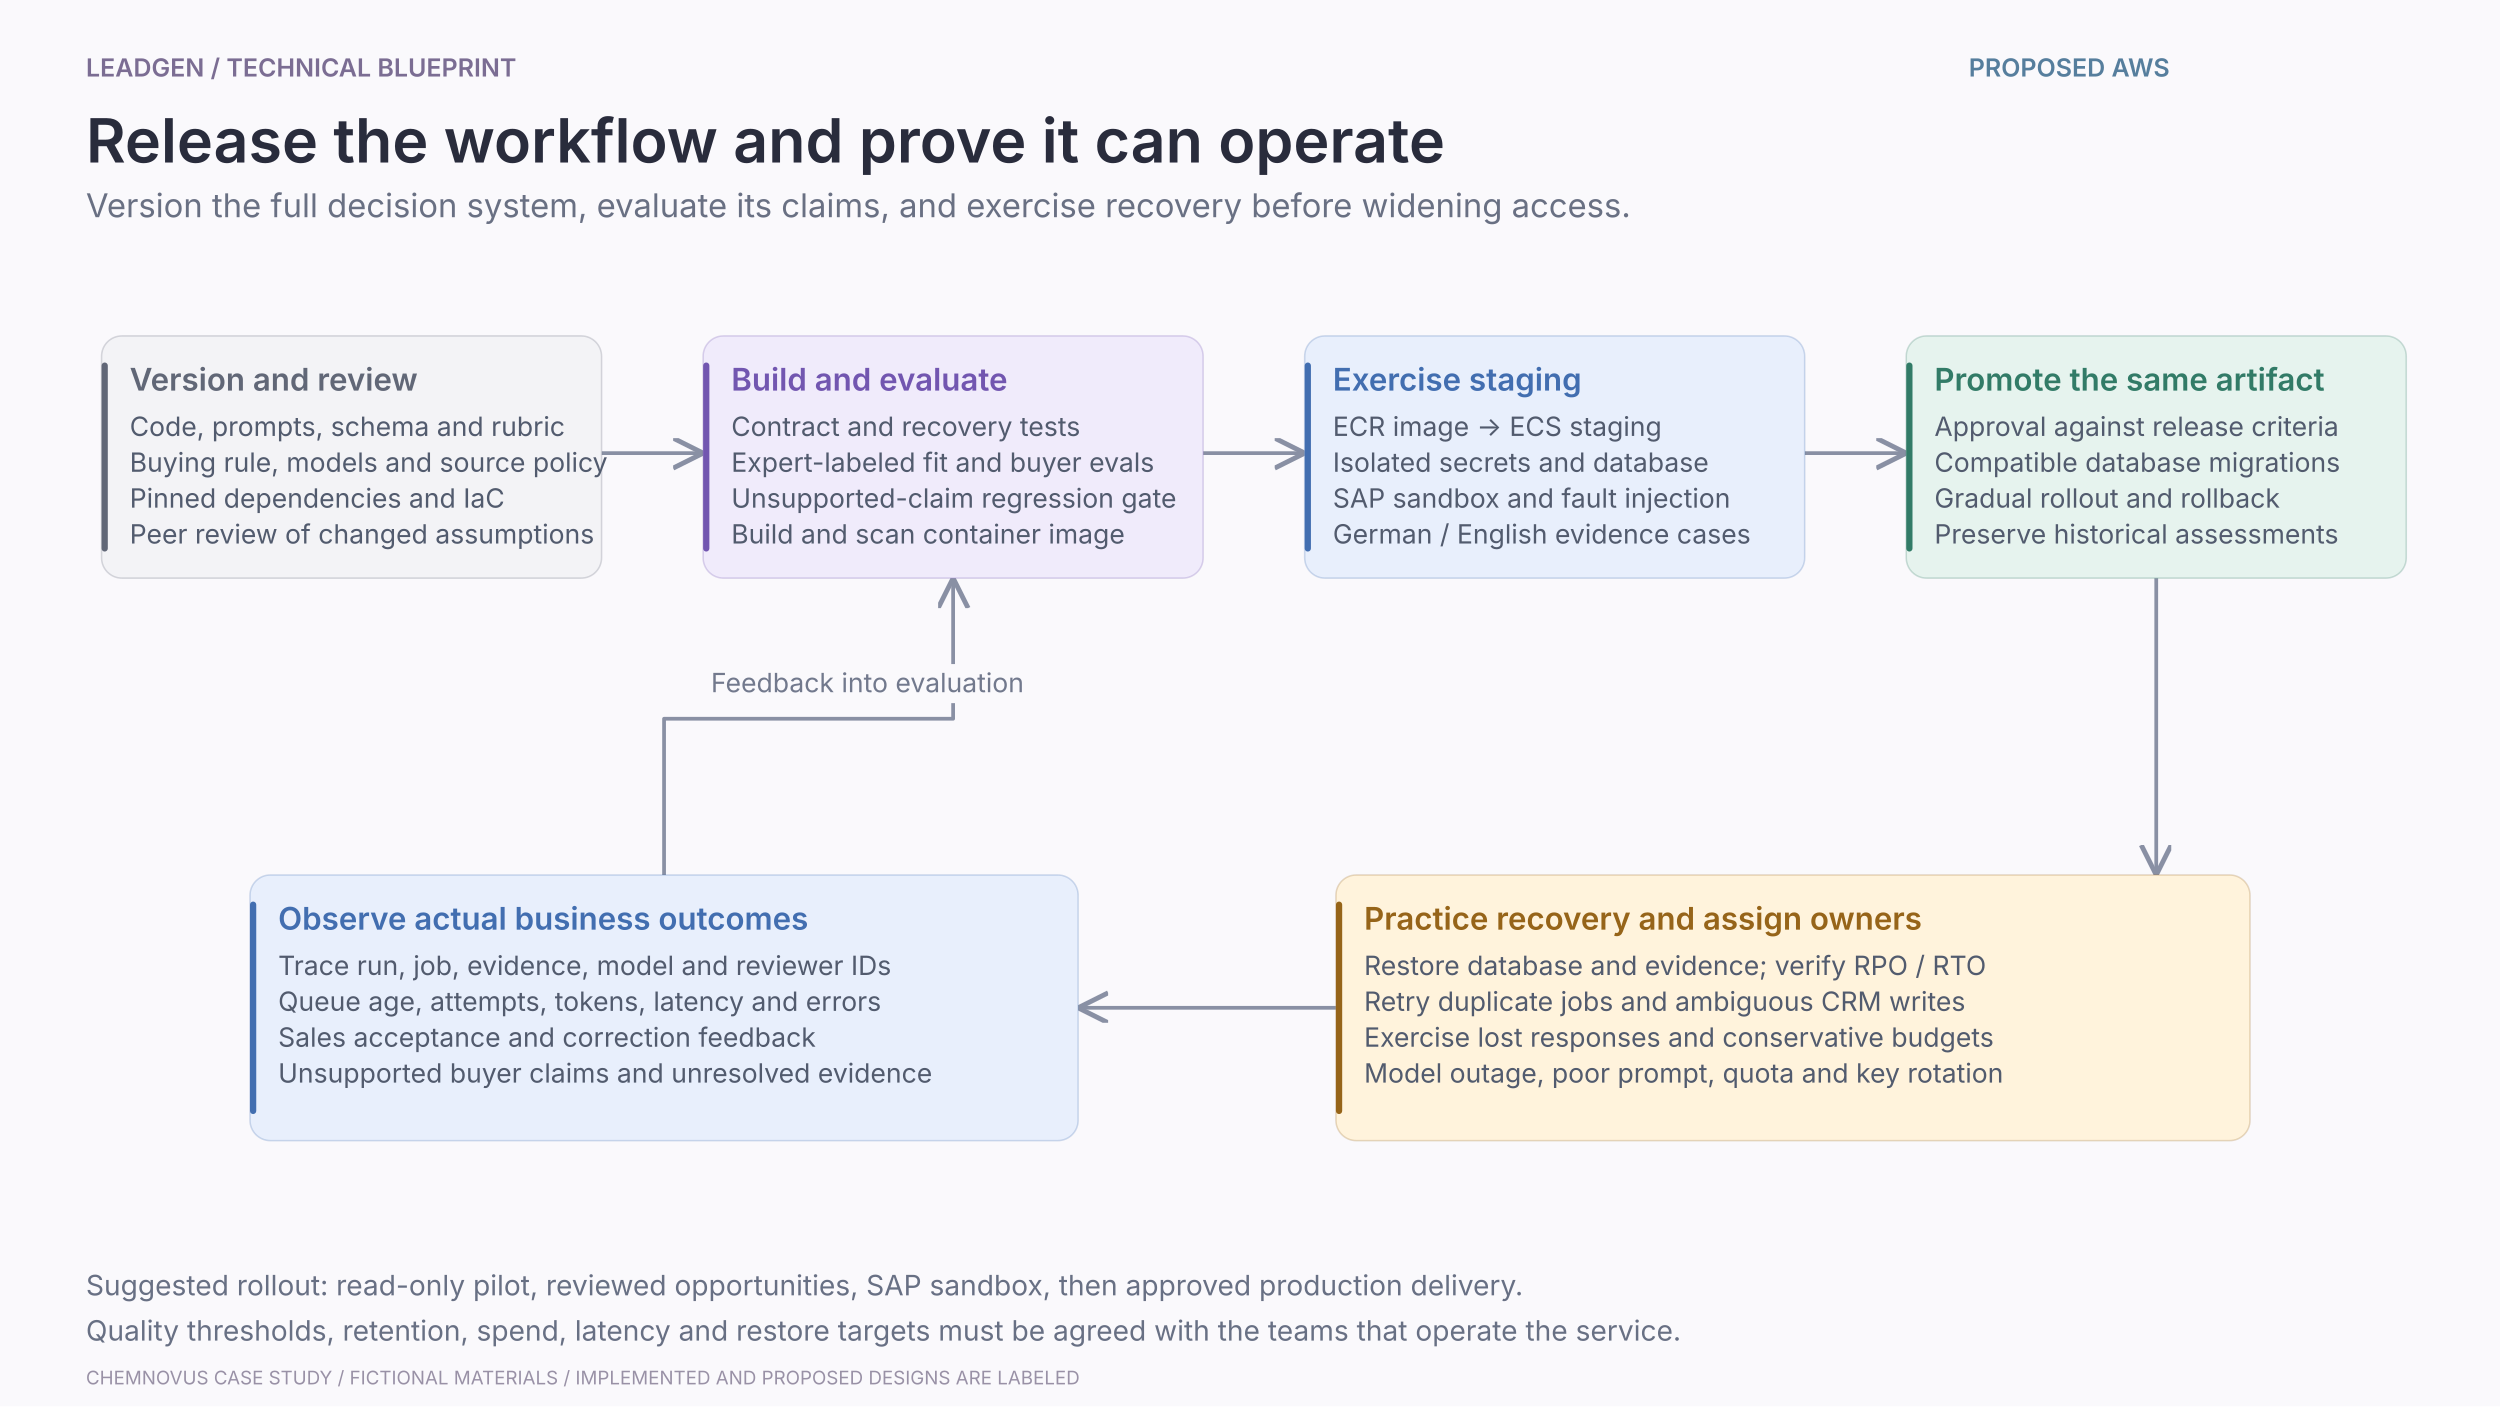
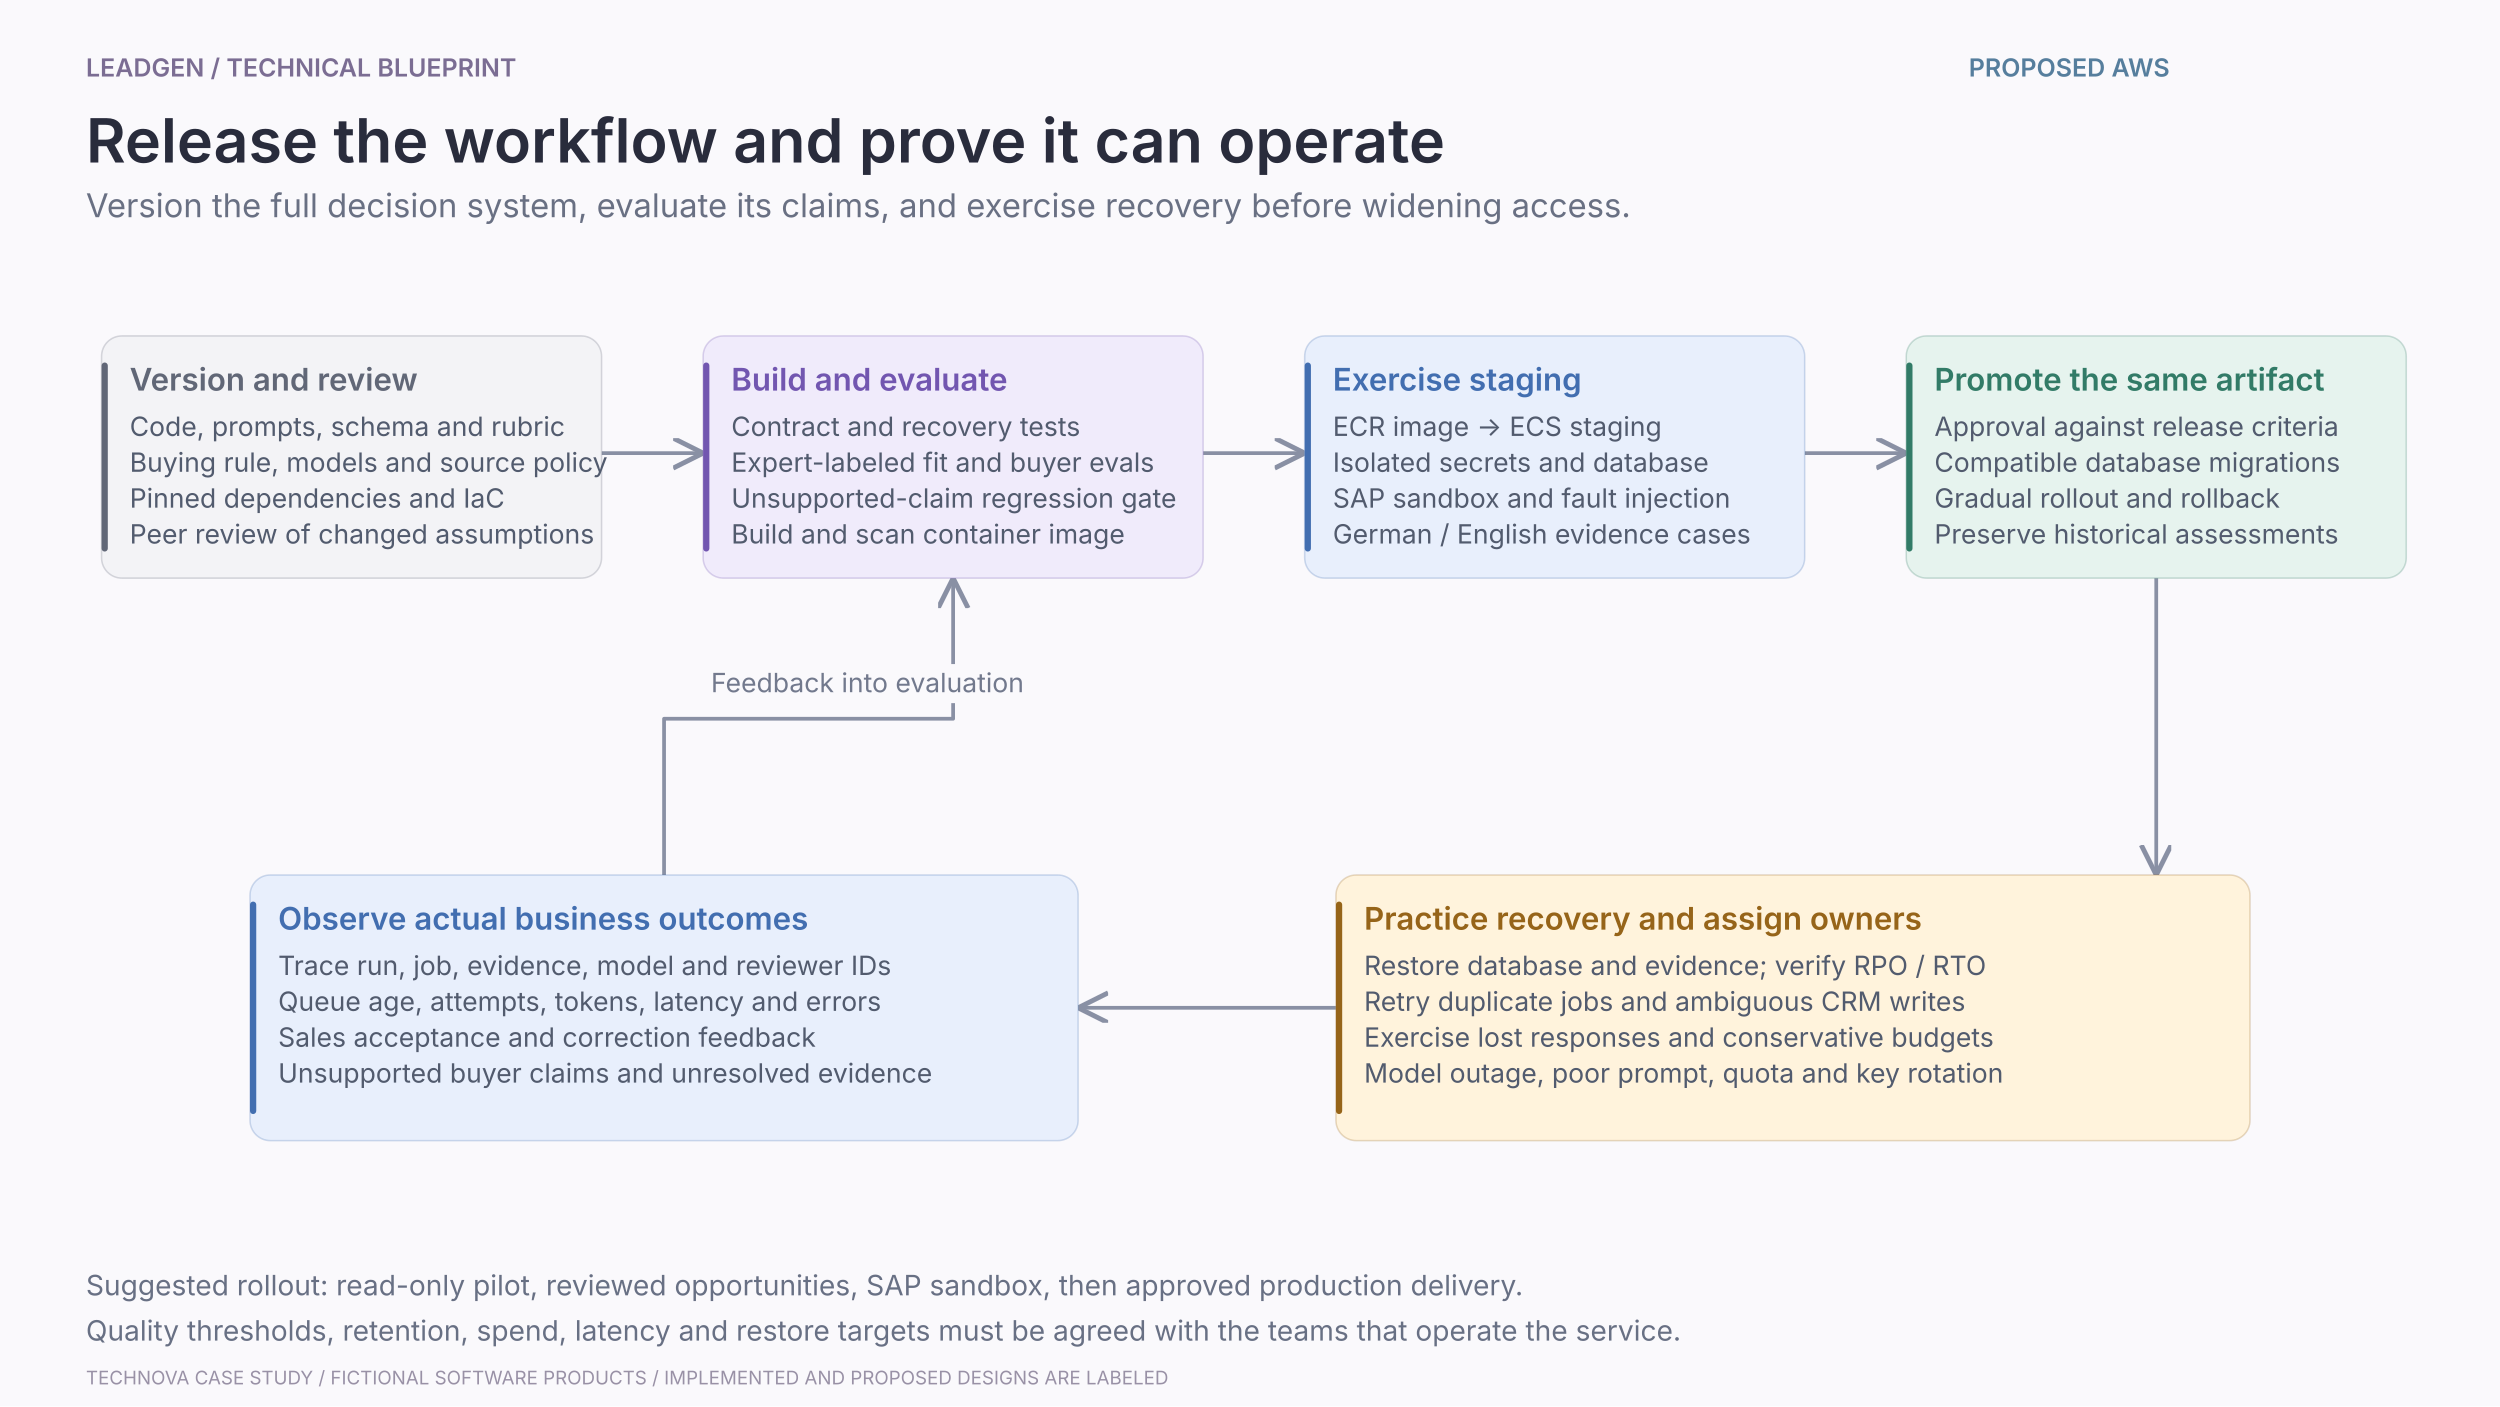
<svg xmlns="http://www.w3.org/2000/svg" width="1600" height="900" viewBox="0 0 1600 900" role="img" aria-labelledby="title desc">
  <defs>
    <marker id="arrow" markerWidth="9" markerHeight="9" refX="8" refY="4" orient="auto" markerUnits="strokeWidth">
      <path d="M0,0 L8,4 L0,8" fill="none" stroke="#8990a4" stroke-width="1.3" />
    </marker>
  </defs>
  <g font-family="Inter, Arial, sans-serif">
    <rect width="1600" height="900" fill="#faf9fc" />
    <text x="55" y="49" fill="#7b6d93" font-size="16" font-weight="600">
      <tspan x="55" dy="0">LEADGEN / TECHNICAL BLUEPRINT</tspan>
    </text>
    <text x="55" y="104" fill="#292c3c" font-size="39" font-weight="600">
      <tspan x="55" dy="0">Release the workflow and prove it can operate</tspan>
    </text>
    <text x="55" y="139" fill="#697083" font-size="21" font-weight="400">
      <tspan x="55" dy="0">Version the full decision system, evaluate its claims, and exercise recovery before widening access.</tspan>
    </text>
    <text x="1260" y="49" fill="#567e9d" font-size="16" font-weight="600">
      <tspan x="1260" dy="0">PROPOSED AWS</tspan>
    </text>
    <polyline points="385,290 450,290" fill="none" stroke="#8990a4" stroke-width="2.4" stroke-linejoin="round" marker-end="url(#arrow)" />
    <polyline points="770,290 835,290" fill="none" stroke="#8990a4" stroke-width="2.4" stroke-linejoin="round" marker-end="url(#arrow)" />
    <polyline points="1155,290 1220,290" fill="none" stroke="#8990a4" stroke-width="2.4" stroke-linejoin="round" marker-end="url(#arrow)" />
    <polyline points="1380,370 1380,560" fill="none" stroke="#8990a4" stroke-width="2.4" stroke-linejoin="round" marker-end="url(#arrow)" />
    <polyline points="855,645 690,645" fill="none" stroke="#8990a4" stroke-width="2.4" stroke-linejoin="round" marker-end="url(#arrow)" />
    <polyline points="425,560 425,460 610,460 610,370" fill="none" stroke="#8990a4" stroke-width="2.4" stroke-linejoin="round" marker-end="url(#arrow)" />
    <rect x="450" y="425" width="228" height="25" rx="4" fill="#faf9fc" />
    <text x="455" y="443" fill="#72798d" font-size="17" font-weight="400">
      <tspan x="455" dy="0">Feedback into evaluation</tspan>
    </text>
    <g data-node="source" data-x="65" data-y="215" data-w="320" data-h="155">
      <rect x="65" y="215" width="320" height="155" rx="13" fill="#f3f3f6" stroke="#616777" stroke-opacity=".24" />
      <rect x="65" y="232" width="4" height="121" rx="2" fill="#616777" />
      <text x="83" y="250" fill="#616777" font-size="20" font-weight="600">
        <tspan x="83" dy="0">Version and review</tspan>
      </text>
      <text x="83" y="279" fill="#525b6e" font-size="17" font-weight="400">
        <tspan x="83" dy="0">Code, prompts, schema and rubric</tspan>
        <tspan x="83" dy="22.95">Buying rule, models and source policy</tspan>
        <tspan x="83" dy="22.95">Pinned dependencies and IaC</tspan>
        <tspan x="83" dy="22.95">Peer review of changed assumptions</tspan>
      </text>
    </g>
    <g data-node="checks" data-x="450" data-y="215" data-w="320" data-h="155">
      <rect x="450" y="215" width="320" height="155" rx="13" fill="#f0ebfb" stroke="#7256b0" stroke-opacity=".24" />
      <rect x="450" y="232" width="4" height="121" rx="2" fill="#7256b0" />
      <text x="468" y="250" fill="#7256b0" font-size="20" font-weight="600">
        <tspan x="468" dy="0">Build and evaluate</tspan>
      </text>
      <text x="468" y="279" fill="#525b6e" font-size="17" font-weight="400">
        <tspan x="468" dy="0">Contract and recovery tests</tspan>
        <tspan x="468" dy="22.95">Expert-labeled fit and buyer evals</tspan>
        <tspan x="468" dy="22.95">Unsupported-claim regression gate</tspan>
        <tspan x="468" dy="22.95">Build and scan container image</tspan>
      </text>
    </g>
    <g data-node="staging" data-x="835" data-y="215" data-w="320" data-h="155">
      <rect x="835" y="215" width="320" height="155" rx="13" fill="#e8effc" stroke="#426eb0" stroke-opacity=".24" />
      <rect x="835" y="232" width="4" height="121" rx="2" fill="#426eb0" />
      <text x="853" y="250" fill="#426eb0" font-size="20" font-weight="600">
        <tspan x="853" dy="0">Exercise staging</tspan>
      </text>
      <text x="853" y="279" fill="#525b6e" font-size="17" font-weight="400">
        <tspan x="853" dy="0">ECR image -&gt; ECS staging</tspan>
        <tspan x="853" dy="22.95">Isolated secrets and database</tspan>
        <tspan x="853" dy="22.95">SAP sandbox and fault injection</tspan>
        <tspan x="853" dy="22.95">German / English evidence cases</tspan>
      </text>
    </g>
    <g data-node="release" data-x="1220" data-y="215" data-w="320" data-h="155">
      <rect x="1220" y="215" width="320" height="155" rx="13" fill="#e6f3ee" stroke="#327b67" stroke-opacity=".24" />
      <rect x="1220" y="232" width="4" height="121" rx="2" fill="#327b67" />
      <text x="1238" y="250" fill="#327b67" font-size="20" font-weight="600">
        <tspan x="1238" dy="0">Promote the same artifact</tspan>
      </text>
      <text x="1238" y="279" fill="#525b6e" font-size="17" font-weight="400">
        <tspan x="1238" dy="0">Approval against release criteria</tspan>
        <tspan x="1238" dy="22.95">Compatible database migrations</tspan>
        <tspan x="1238" dy="22.95">Gradual rollout and rollback</tspan>
        <tspan x="1238" dy="22.95">Preserve historical assessments</tspan>
      </text>
    </g>
    <g data-node="observe" data-x="160" data-y="560" data-w="530" data-h="170">
      <rect x="160" y="560" width="530" height="170" rx="13" fill="#e8effc" stroke="#426eb0" stroke-opacity=".24" />
      <rect x="160" y="577" width="4" height="136" rx="2" fill="#426eb0" />
      <text x="178" y="595" fill="#426eb0" font-size="20" font-weight="600">
        <tspan x="178" dy="0">Observe actual business outcomes</tspan>
      </text>
      <text x="178" y="624" fill="#525b6e" font-size="17" font-weight="400">
        <tspan x="178" dy="0">Trace run, job, evidence, model and reviewer IDs</tspan>
        <tspan x="178" dy="22.95">Queue age, attempts, tokens, latency and errors</tspan>
        <tspan x="178" dy="22.95">Sales acceptance and correction feedback</tspan>
        <tspan x="178" dy="22.95">Unsupported buyer claims and unresolved evidence</tspan>
      </text>
    </g>
    <g data-node="recover" data-x="855" data-y="560" data-w="585" data-h="170">
      <rect x="855" y="560" width="585" height="170" rx="13" fill="#fff3dc" stroke="#966419" stroke-opacity=".24" />
      <rect x="855" y="577" width="4" height="136" rx="2" fill="#966419" />
      <text x="873" y="595" fill="#966419" font-size="20" font-weight="600">
        <tspan x="873" dy="0">Practice recovery and assign owners</tspan>
      </text>
      <text x="873" y="624" fill="#525b6e" font-size="17" font-weight="400">
        <tspan x="873" dy="0">Restore database and evidence; verify RPO / RTO</tspan>
        <tspan x="873" dy="22.95">Retry duplicate jobs and ambiguous CRM writes</tspan>
        <tspan x="873" dy="22.95">Exercise lost responses and conservative budgets</tspan>
        <tspan x="873" dy="22.95">Model outage, poor prompt, quota and key rotation</tspan>
      </text>
    </g>
    <text x="55" y="829" fill="#687084" font-size="18" font-weight="400">
      <tspan x="55" dy="0">Suggested rollout: read-only pilot, reviewed opportunities, SAP sandbox, then approved production delivery.</tspan>
    </text>
    <text x="55" y="858" fill="#687084" font-size="18" font-weight="400">
      <tspan x="55" dy="0">Quality thresholds, retention, spend, latency and restore targets must be agreed with the teams that operate the service.</tspan>
    </text>
    <text x="55" y="886" fill="#9991a6" font-size="12" font-weight="400">
-       <tspan x="55" dy="0">CHEMNOVUS CASE STUDY / FICTIONAL MATERIALS / IMPLEMENTED AND PROPOSED DESIGNS ARE LABELED</tspan>
+       <tspan x="55" dy="0">TECHNOVA CASE STUDY / FICTIONAL SOFTWARE PRODUCTS / IMPLEMENTED AND PROPOSED DESIGNS ARE LABELED</tspan>
    </text>
  </g>
</svg>
